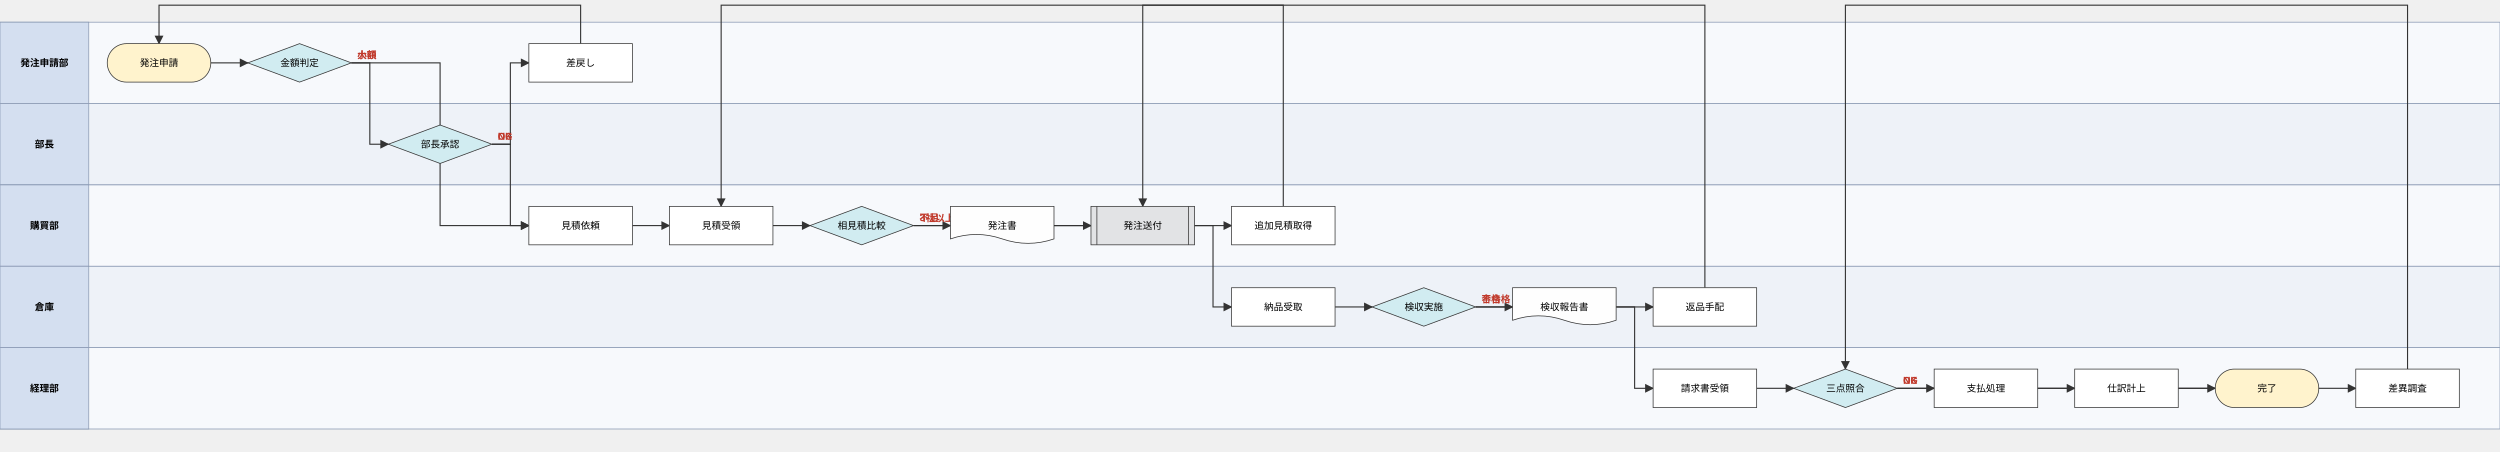
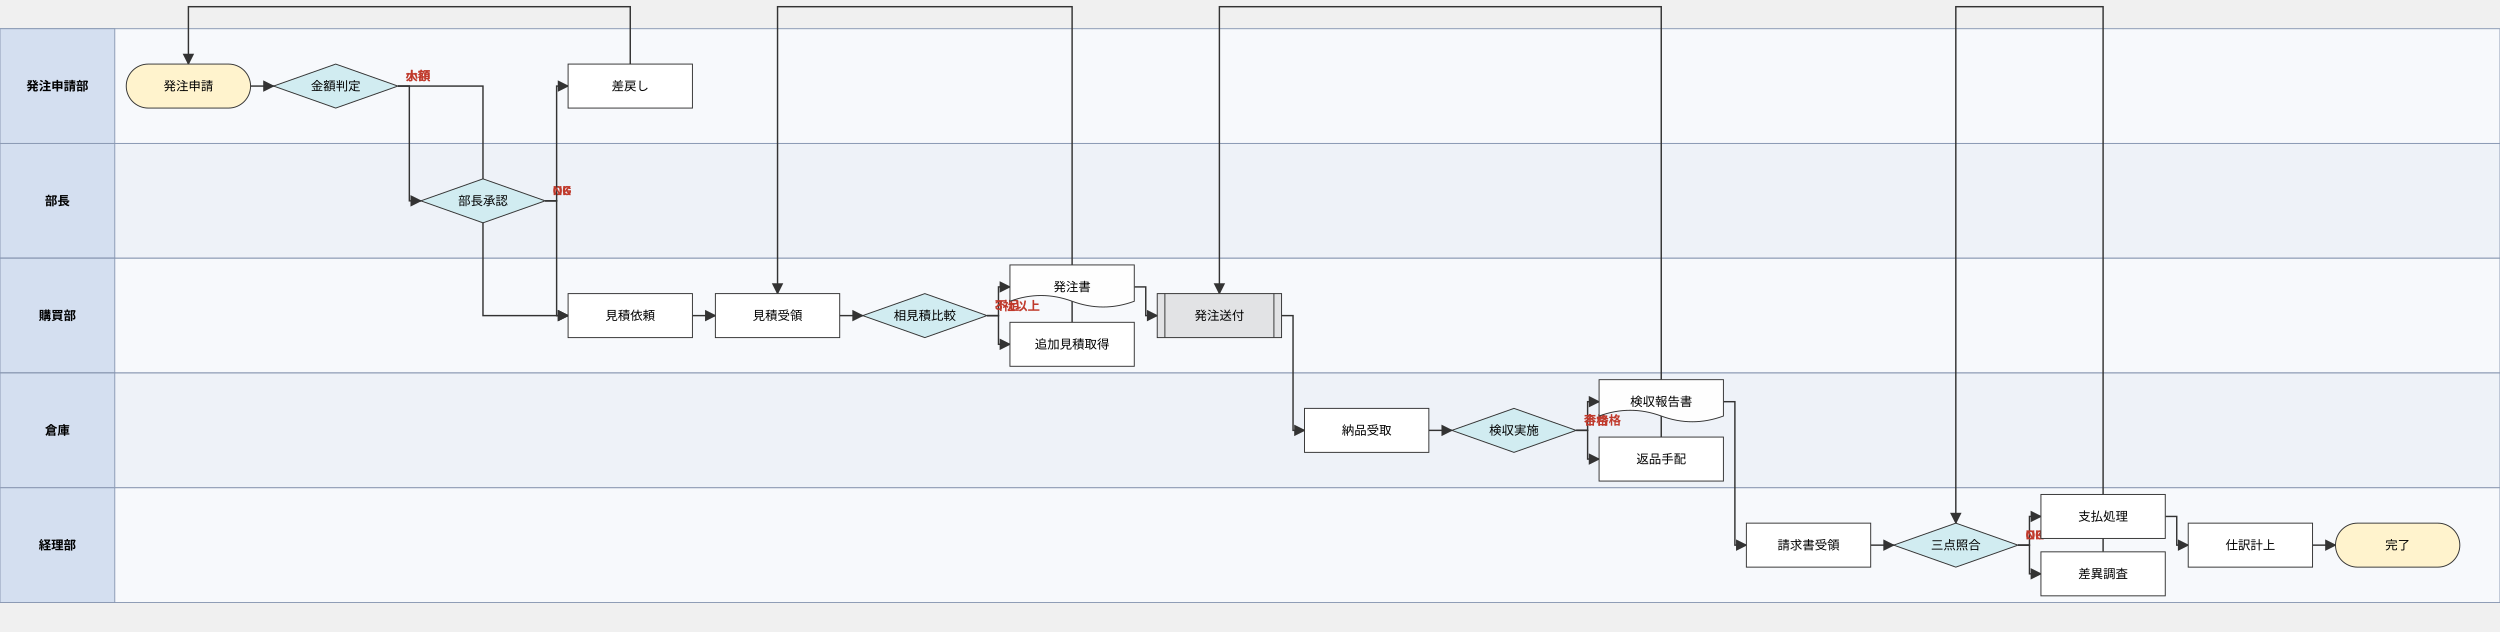
- <svg xmlns="http://www.w3.org/2000/svg" width="3380" height="610" viewBox="0 0 3380 610" font-family="-apple-system, Segoe UI, Meiryo, sans-serif" font-size="13">
+ <svg xmlns="http://www.w3.org/2000/svg" width="2614" height="660" viewBox="0 0 2614 660" font-family="-apple-system, Segoe UI, Meiryo, sans-serif" font-size="13">
  <defs>
    <marker id="arrow" viewBox="0 0 10 10" refX="9" refY="5" markerWidth="8" markerHeight="8" orient="auto-start-reverse">
      <path d="M0,0 L10,5 L0,10 z" fill="#333" />
    </marker>
  </defs>
-   <rect x="0" y="30" width="3380" height="110" fill="#f7f9fc" stroke="#8a99b3" />
-   <rect x="0" y="30" width="120" height="110" fill="#d4dff0" stroke="#8a99b3" />
-   <text x="60.0" y="85.0" text-anchor="middle" dominant-baseline="middle" font-weight="bold">発注申請部</text>
-   <rect x="0" y="140" width="3380" height="110" fill="#eef2f8" stroke="#8a99b3" />
-   <rect x="0" y="140" width="120" height="110" fill="#d4dff0" stroke="#8a99b3" />
-   <text x="60.0" y="195.0" text-anchor="middle" dominant-baseline="middle" font-weight="bold">部長</text>
-   <rect x="0" y="250" width="3380" height="110" fill="#f7f9fc" stroke="#8a99b3" />
-   <rect x="0" y="250" width="120" height="110" fill="#d4dff0" stroke="#8a99b3" />
-   <text x="60.0" y="305.0" text-anchor="middle" dominant-baseline="middle" font-weight="bold">購買部</text>
-   <rect x="0" y="360" width="3380" height="110" fill="#eef2f8" stroke="#8a99b3" />
-   <rect x="0" y="360" width="120" height="110" fill="#d4dff0" stroke="#8a99b3" />
-   <text x="60.0" y="415.0" text-anchor="middle" dominant-baseline="middle" font-weight="bold">倉庫</text>
-   <rect x="0" y="470" width="3380" height="110" fill="#f7f9fc" stroke="#8a99b3" />
-   <rect x="0" y="470" width="120" height="110" fill="#d4dff0" stroke="#8a99b3" />
-   <text x="60.0" y="525.0" text-anchor="middle" dominant-baseline="middle" font-weight="bold">経理部</text>
-   <path d="M285.0,85.0 L310.0,85.0 L310.0,85.0 L335.0,85.0" fill="none" stroke="#333" stroke-width="1.5" marker-end="url(#arrow)" />
-   <path d="M475.0,85.0 L595.0,85.0 L595.0,305.0 L715.0,305.0" fill="none" stroke="#333" stroke-width="1.5" marker-end="url(#arrow)" />
-   <text x="483.0" y="79.0" fill="#c0392b" font-weight="bold">小額</text>
-   <path d="M475.0,85.0 L500.0,85.0 L500.0,195.0 L525.0,195.0" fill="none" stroke="#333" stroke-width="1.5" marker-end="url(#arrow)" />
-   <text x="483.0" y="79.0" fill="#c0392b" font-weight="bold">大額</text>
-   <path d="M665.0,195.0 L690.0,195.0 L690.0,305.0 L715.0,305.0" fill="none" stroke="#333" stroke-width="1.5" marker-end="url(#arrow)" />
-   <text x="673.0" y="189.0" fill="#c0392b" font-weight="bold">OK</text>
-   <path d="M665.0,195.0 L690.0,195.0 L690.0,85.0 L715.0,85.0" fill="none" stroke="#333" stroke-width="1.5" marker-end="url(#arrow)" />
-   <text x="673.0" y="189.0" fill="#c0392b" font-weight="bold">NG</text>
-   <path d="M785.0,59.0 L785.0,7.0 L215.0,7.0 L215.0,59.0" fill="none" stroke="#333" stroke-width="1.5" marker-end="url(#arrow)" />
-   <path d="M855.0,305.0 L880.0,305.0 L880.0,305.0 L905.0,305.0" fill="none" stroke="#333" stroke-width="1.5" marker-end="url(#arrow)" />
-   <path d="M1045.0,305.0 L1070.0,305.0 L1070.0,305.0 L1095.0,305.0" fill="none" stroke="#333" stroke-width="1.5" marker-end="url(#arrow)" />
-   <path d="M1235.0,305.0 L1260.0,305.0 L1260.0,305.0 L1285.0,305.0" fill="none" stroke="#333" stroke-width="1.5" marker-end="url(#arrow)" />
-   <text x="1243.0" y="299.0" fill="#c0392b" font-weight="bold">3社以上</text>
-   <path d="M1235.0,305.0 L1450.0,305.0 L1450.0,305.0 L1665.0,305.0" fill="none" stroke="#333" stroke-width="1.5" marker-end="url(#arrow)" />
-   <text x="1243.0" y="299.0" fill="#c0392b" font-weight="bold">不足</text>
-   <path d="M1735.0,279.0 L1735.0,7.0 L975.0,7.0 L975.0,279.0" fill="none" stroke="#333" stroke-width="1.5" marker-end="url(#arrow)" />
-   <path d="M1425.0,305.0 L1450.0,305.0 L1450.0,305.0 L1475.0,305.0" fill="none" stroke="#333" stroke-width="1.5" marker-end="url(#arrow)" />
-   <path d="M1615.0,305.0 L1640.0,305.0 L1640.0,415.0 L1665.0,415.0" fill="none" stroke="#333" stroke-width="1.5" marker-end="url(#arrow)" />
-   <path d="M1805.0,415.0 L1830.0,415.0 L1830.0,415.0 L1855.0,415.0" fill="none" stroke="#333" stroke-width="1.5" marker-end="url(#arrow)" />
-   <path d="M1995.0,415.0 L2020.0,415.0 L2020.0,415.0 L2045.0,415.0" fill="none" stroke="#333" stroke-width="1.5" marker-end="url(#arrow)" />
-   <text x="2003.0" y="409.0" fill="#c0392b" font-weight="bold">合格</text>
-   <path d="M1995.0,415.0 L2115.0,415.0 L2115.0,415.0 L2235.0,415.0" fill="none" stroke="#333" stroke-width="1.5" marker-end="url(#arrow)" />
-   <text x="2003.0" y="409.0" fill="#c0392b" font-weight="bold">不合格</text>
-   <path d="M2305.0,389.0 L2305.0,7.0 L1545.0,7.0 L1545.0,279.0" fill="none" stroke="#333" stroke-width="1.5" marker-end="url(#arrow)" />
-   <path d="M2185.0,415.0 L2210.0,415.0 L2210.0,525.0 L2235.0,525.0" fill="none" stroke="#333" stroke-width="1.5" marker-end="url(#arrow)" />
-   <path d="M2375.0,525.0 L2400.0,525.0 L2400.0,525.0 L2425.0,525.0" fill="none" stroke="#333" stroke-width="1.5" marker-end="url(#arrow)" />
-   <path d="M2565.0,525.0 L2590.0,525.0 L2590.0,525.0 L2615.0,525.0" fill="none" stroke="#333" stroke-width="1.5" marker-end="url(#arrow)" />
-   <text x="2573.0" y="519.0" fill="#c0392b" font-weight="bold">OK</text>
-   <path d="M2565.0,525.0 L2875.0,525.0 L2875.0,525.0 L3185.0,525.0" fill="none" stroke="#333" stroke-width="1.5" marker-end="url(#arrow)" />
-   <text x="2573.0" y="519.0" fill="#c0392b" font-weight="bold">NG</text>
-   <path d="M3255.0,499.0 L3255.0,7.0 L2495.0,7.0 L2495.0,499.0" fill="none" stroke="#333" stroke-width="1.5" marker-end="url(#arrow)" />
-   <path d="M2755.0,525.0 L2780.0,525.0 L2780.0,525.0 L2805.0,525.0" fill="none" stroke="#333" stroke-width="1.5" marker-end="url(#arrow)" />
-   <path d="M2945.0,525.0 L2970.0,525.0 L2970.0,525.0 L2995.0,525.0" fill="none" stroke="#333" stroke-width="1.5" marker-end="url(#arrow)" />
-   <rect x="145.0" y="59.0" width="140" height="52" rx="26.0" ry="26.0" fill="#fff3cd" stroke="#333" />
-   <text x="215.0" y="85.0" text-anchor="middle" dominant-baseline="middle">発注申請</text>
-   <polygon points="405.0,59.0 475.0,85.0 405.0,111.0 335.0,85.0" fill="#d1ecf1" stroke="#333" />
-   <text x="405.0" y="85.0" text-anchor="middle" dominant-baseline="middle">金額判定</text>
-   <polygon points="595.0,169.0 665.0,195.0 595.0,221.0 525.0,195.0" fill="#d1ecf1" stroke="#333" />
-   <text x="595.0" y="195.0" text-anchor="middle" dominant-baseline="middle">部長承認</text>
-   <rect x="715.0" y="59.0" width="140" height="52" fill="#ffffff" stroke="#333" />
-   <text x="785.0" y="85.0" text-anchor="middle" dominant-baseline="middle">差戻し</text>
-   <rect x="715.0" y="279.0" width="140" height="52" fill="#ffffff" stroke="#333" />
-   <text x="785.0" y="305.0" text-anchor="middle" dominant-baseline="middle">見積依頼</text>
-   <rect x="905.0" y="279.0" width="140" height="52" fill="#ffffff" stroke="#333" />
-   <text x="975.0" y="305.0" text-anchor="middle" dominant-baseline="middle">見積受領</text>
-   <polygon points="1165.0,279.0 1235.0,305.0 1165.0,331.0 1095.0,305.0" fill="#d1ecf1" stroke="#333" />
-   <text x="1165.0" y="305.0" text-anchor="middle" dominant-baseline="middle">相見積比較</text>
-   <rect x="1665.0" y="279.0" width="140" height="52" fill="#ffffff" stroke="#333" />
-   <text x="1735.0" y="305.0" text-anchor="middle" dominant-baseline="middle">追加見積取得</text>
-   <path d="M1285.0,279.0 L1425.0,279.0 L1425.0,323.0 Q1390.0,335.0 1355.0,323.0 Q1320.0,311.0 1285.0,323.0 Z" fill="#fefefe" stroke="#333" />
-   <text x="1355.0" y="305.0" text-anchor="middle" dominant-baseline="middle">発注書</text>
-   <rect x="1475.0" y="279.0" width="140" height="52" fill="#e2e3e5" stroke="#333" />
-   <line x1="1483.0" y1="279.0" x2="1483.0" y2="331.0" stroke="#333" />
-   <line x1="1607.0" y1="279.0" x2="1607.0" y2="331.0" stroke="#333" />
-   <text x="1545.0" y="305.0" text-anchor="middle" dominant-baseline="middle">発注送付</text>
-   <rect x="1665.0" y="389.0" width="140" height="52" fill="#ffffff" stroke="#333" />
-   <text x="1735.0" y="415.0" text-anchor="middle" dominant-baseline="middle">納品受取</text>
-   <polygon points="1925.0,389.0 1995.0,415.0 1925.0,441.0 1855.0,415.0" fill="#d1ecf1" stroke="#333" />
-   <text x="1925.0" y="415.0" text-anchor="middle" dominant-baseline="middle">検収実施</text>
-   <rect x="2235.0" y="389.0" width="140" height="52" fill="#ffffff" stroke="#333" />
-   <text x="2305.0" y="415.0" text-anchor="middle" dominant-baseline="middle">返品手配</text>
-   <path d="M2045.0,389.0 L2185.0,389.0 L2185.0,433.0 Q2150.0,445.0 2115.0,433.0 Q2080.0,421.0 2045.0,433.0 Z" fill="#fefefe" stroke="#333" />
-   <text x="2115.0" y="415.0" text-anchor="middle" dominant-baseline="middle">検収報告書</text>
-   <rect x="2235.0" y="499.0" width="140" height="52" fill="#ffffff" stroke="#333" />
-   <text x="2305.0" y="525.0" text-anchor="middle" dominant-baseline="middle">請求書受領</text>
-   <polygon points="2495.0,499.0 2565.0,525.0 2495.0,551.0 2425.0,525.0" fill="#d1ecf1" stroke="#333" />
-   <text x="2495.0" y="525.0" text-anchor="middle" dominant-baseline="middle">三点照合</text>
-   <rect x="3185.0" y="499.0" width="140" height="52" fill="#ffffff" stroke="#333" />
-   <text x="3255.0" y="525.0" text-anchor="middle" dominant-baseline="middle">差異調査</text>
-   <rect x="2615.0" y="499.0" width="140" height="52" fill="#ffffff" stroke="#333" />
-   <text x="2685.0" y="525.0" text-anchor="middle" dominant-baseline="middle">支払処理</text>
-   <rect x="2805.0" y="499.0" width="140" height="52" fill="#ffffff" stroke="#333" />
-   <text x="2875.0" y="525.0" text-anchor="middle" dominant-baseline="middle">仕訳計上</text>
-   <rect x="2995.0" y="499.0" width="140" height="52" rx="26.0" ry="26.0" fill="#fff3cd" stroke="#333" />
-   <text x="3065.0" y="525.0" text-anchor="middle" dominant-baseline="middle">完了</text>
+   <rect x="0" y="30" width="2614" height="120" fill="#f7f9fc" stroke="#8a99b3" />
+   <rect x="0" y="30" width="120" height="120" fill="#d4dff0" stroke="#8a99b3" />
+   <text x="60.0" y="90.0" text-anchor="middle" dominant-baseline="middle" font-weight="bold">発注申請部</text>
+   <rect x="0" y="150" width="2614" height="120" fill="#eef2f8" stroke="#8a99b3" />
+   <rect x="0" y="150" width="120" height="120" fill="#d4dff0" stroke="#8a99b3" />
+   <text x="60.0" y="210.0" text-anchor="middle" dominant-baseline="middle" font-weight="bold">部長</text>
+   <rect x="0" y="270" width="2614" height="120" fill="#f7f9fc" stroke="#8a99b3" />
+   <rect x="0" y="270" width="120" height="120" fill="#d4dff0" stroke="#8a99b3" />
+   <text x="60.0" y="330.0" text-anchor="middle" dominant-baseline="middle" font-weight="bold">購買部</text>
+   <rect x="0" y="390" width="2614" height="120" fill="#eef2f8" stroke="#8a99b3" />
+   <rect x="0" y="390" width="120" height="120" fill="#d4dff0" stroke="#8a99b3" />
+   <text x="60.0" y="450.0" text-anchor="middle" dominant-baseline="middle" font-weight="bold">倉庫</text>
+   <rect x="0" y="510" width="2614" height="120" fill="#f7f9fc" stroke="#8a99b3" />
+   <rect x="0" y="510" width="120" height="120" fill="#d4dff0" stroke="#8a99b3" />
+   <text x="60.0" y="570.0" text-anchor="middle" dominant-baseline="middle" font-weight="bold">経理部</text>
+   <path d="M262,90 L274.0,90 L274.0,90 L286,90" fill="none" stroke="#333" stroke-width="1.5" marker-end="url(#arrow)" />
+   <path d="M416,90 L505.0,90 L505.0,330 L594,330" fill="none" stroke="#333" stroke-width="1.5" marker-end="url(#arrow)" />
+   <text x="424" y="84" fill="#c0392b" font-weight="bold">小額</text>
+   <path d="M416,90 L428.0,90 L428.0,210 L440,210" fill="none" stroke="#333" stroke-width="1.5" marker-end="url(#arrow)" />
+   <text x="424" y="84" fill="#c0392b" font-weight="bold">大額</text>
+   <path d="M570,210 L582.0,210 L582.0,330 L594,330" fill="none" stroke="#333" stroke-width="1.5" marker-end="url(#arrow)" />
+   <text x="578" y="204" fill="#c0392b" font-weight="bold">OK</text>
+   <path d="M570,210 L582.0,210 L582.0,90 L594,90" fill="none" stroke="#333" stroke-width="1.5" marker-end="url(#arrow)" />
+   <text x="578" y="204" fill="#c0392b" font-weight="bold">NG</text>
+   <path d="M659,67 L659,7.0 L197,7.0 L197,67" fill="none" stroke="#333" stroke-width="1.5" marker-end="url(#arrow)" />
+   <path d="M724,330 L736.0,330 L736.0,330 L748,330" fill="none" stroke="#333" stroke-width="1.5" marker-end="url(#arrow)" />
+   <path d="M878,330 L890.0,330 L890.0,330 L902,330" fill="none" stroke="#333" stroke-width="1.5" marker-end="url(#arrow)" />
+   <path d="M1032,330 L1044.0,330 L1044.0,300 L1056,300" fill="none" stroke="#333" stroke-width="1.5" marker-end="url(#arrow)" />
+   <text x="1040" y="324" fill="#c0392b" font-weight="bold">3社以上</text>
+   <path d="M1032,330 L1044.0,330 L1044.0,360 L1056,360" fill="none" stroke="#333" stroke-width="1.5" marker-end="url(#arrow)" />
+   <text x="1040" y="324" fill="#c0392b" font-weight="bold">不足</text>
+   <path d="M1121,337 L1121,7.0 L813,7.0 L813,307" fill="none" stroke="#333" stroke-width="1.5" marker-end="url(#arrow)" />
+   <path d="M1186,300 L1198.0,300 L1198.0,330 L1210,330" fill="none" stroke="#333" stroke-width="1.5" marker-end="url(#arrow)" />
+   <path d="M1340,330 L1352.0,330 L1352.0,450 L1364,450" fill="none" stroke="#333" stroke-width="1.5" marker-end="url(#arrow)" />
+   <path d="M1494,450 L1506.0,450 L1506.0,450 L1518,450" fill="none" stroke="#333" stroke-width="1.5" marker-end="url(#arrow)" />
+   <path d="M1648,450 L1660.0,450 L1660.0,420 L1672,420" fill="none" stroke="#333" stroke-width="1.5" marker-end="url(#arrow)" />
+   <text x="1656" y="444" fill="#c0392b" font-weight="bold">合格</text>
+   <path d="M1648,450 L1660.0,450 L1660.0,480 L1672,480" fill="none" stroke="#333" stroke-width="1.5" marker-end="url(#arrow)" />
+   <text x="1656" y="444" fill="#c0392b" font-weight="bold">不合格</text>
+   <path d="M1737,457 L1737,7.0 L1275,7.0 L1275,307" fill="none" stroke="#333" stroke-width="1.5" marker-end="url(#arrow)" />
+   <path d="M1802,420 L1814.0,420 L1814.0,570 L1826,570" fill="none" stroke="#333" stroke-width="1.5" marker-end="url(#arrow)" />
+   <path d="M1956,570 L1968.0,570 L1968.0,570 L1980,570" fill="none" stroke="#333" stroke-width="1.5" marker-end="url(#arrow)" />
+   <path d="M2110,570 L2122.0,570 L2122.0,540 L2134,540" fill="none" stroke="#333" stroke-width="1.5" marker-end="url(#arrow)" />
+   <text x="2118" y="564" fill="#c0392b" font-weight="bold">OK</text>
+   <path d="M2110,570 L2122.0,570 L2122.0,600 L2134,600" fill="none" stroke="#333" stroke-width="1.5" marker-end="url(#arrow)" />
+   <text x="2118" y="564" fill="#c0392b" font-weight="bold">NG</text>
+   <path d="M2199,577 L2199,7.0 L2045,7.0 L2045,547" fill="none" stroke="#333" stroke-width="1.5" marker-end="url(#arrow)" />
+   <path d="M2264,540 L2276.0,540 L2276.0,570 L2288,570" fill="none" stroke="#333" stroke-width="1.5" marker-end="url(#arrow)" />
+   <path d="M2418,570 L2430.0,570 L2430.0,570 L2442,570" fill="none" stroke="#333" stroke-width="1.5" marker-end="url(#arrow)" />
+   <rect x="132.0" y="67.0" width="130" height="46" rx="23.0" ry="23.0" fill="#fff3cd" stroke="#333" />
+   <text x="197" y="90" text-anchor="middle" dominant-baseline="middle">発注申請</text>
+   <polygon points="351,67.0 416.0,90 351,113.0 286.0,90" fill="#d1ecf1" stroke="#333" />
+   <text x="351" y="90" text-anchor="middle" dominant-baseline="middle">金額判定</text>
+   <polygon points="505,187.0 570.0,210 505,233.0 440.0,210" fill="#d1ecf1" stroke="#333" />
+   <text x="505" y="210" text-anchor="middle" dominant-baseline="middle">部長承認</text>
+   <rect x="594.0" y="67.0" width="130" height="46" fill="#ffffff" stroke="#333" />
+   <text x="659" y="90" text-anchor="middle" dominant-baseline="middle">差戻し</text>
+   <rect x="594.0" y="307.0" width="130" height="46" fill="#ffffff" stroke="#333" />
+   <text x="659" y="330" text-anchor="middle" dominant-baseline="middle">見積依頼</text>
+   <rect x="748.0" y="307.0" width="130" height="46" fill="#ffffff" stroke="#333" />
+   <text x="813" y="330" text-anchor="middle" dominant-baseline="middle">見積受領</text>
+   <polygon points="967,307.0 1032.0,330 967,353.0 902.0,330" fill="#d1ecf1" stroke="#333" />
+   <text x="967" y="330" text-anchor="middle" dominant-baseline="middle">相見積比較</text>
+   <rect x="1056.0" y="337.0" width="130" height="46" fill="#ffffff" stroke="#333" />
+   <text x="1121" y="360" text-anchor="middle" dominant-baseline="middle">追加見積取得</text>
+   <path d="M1056.0,277.0 L1186.0,277.0 L1186.0,315.0 Q1153.5,327.0 1121.0,315.0 Q1088.5,303.0 1056.0,315.0 Z" fill="#fefefe" stroke="#333" />
+   <text x="1121" y="300" text-anchor="middle" dominant-baseline="middle">発注書</text>
+   <rect x="1210.0" y="307.0" width="130" height="46" fill="#e2e3e5" stroke="#333" />
+   <line x1="1218.0" y1="307.0" x2="1218.0" y2="353.0" stroke="#333" />
+   <line x1="1332.0" y1="307.0" x2="1332.0" y2="353.0" stroke="#333" />
+   <text x="1275" y="330" text-anchor="middle" dominant-baseline="middle">発注送付</text>
+   <rect x="1364.0" y="427.0" width="130" height="46" fill="#ffffff" stroke="#333" />
+   <text x="1429" y="450" text-anchor="middle" dominant-baseline="middle">納品受取</text>
+   <polygon points="1583,427.0 1648.0,450 1583,473.0 1518.0,450" fill="#d1ecf1" stroke="#333" />
+   <text x="1583" y="450" text-anchor="middle" dominant-baseline="middle">検収実施</text>
+   <rect x="1672.0" y="457.0" width="130" height="46" fill="#ffffff" stroke="#333" />
+   <text x="1737" y="480" text-anchor="middle" dominant-baseline="middle">返品手配</text>
+   <path d="M1672.0,397.0 L1802.0,397.0 L1802.0,435.0 Q1769.5,447.0 1737.0,435.0 Q1704.5,423.0 1672.0,435.0 Z" fill="#fefefe" stroke="#333" />
+   <text x="1737" y="420" text-anchor="middle" dominant-baseline="middle">検収報告書</text>
+   <rect x="1826.0" y="547.0" width="130" height="46" fill="#ffffff" stroke="#333" />
+   <text x="1891" y="570" text-anchor="middle" dominant-baseline="middle">請求書受領</text>
+   <polygon points="2045,547.0 2110.0,570 2045,593.0 1980.0,570" fill="#d1ecf1" stroke="#333" />
+   <text x="2045" y="570" text-anchor="middle" dominant-baseline="middle">三点照合</text>
+   <rect x="2134.0" y="577.0" width="130" height="46" fill="#ffffff" stroke="#333" />
+   <text x="2199" y="600" text-anchor="middle" dominant-baseline="middle">差異調査</text>
+   <rect x="2134.0" y="517.0" width="130" height="46" fill="#ffffff" stroke="#333" />
+   <text x="2199" y="540" text-anchor="middle" dominant-baseline="middle">支払処理</text>
+   <rect x="2288.0" y="547.0" width="130" height="46" fill="#ffffff" stroke="#333" />
+   <text x="2353" y="570" text-anchor="middle" dominant-baseline="middle">仕訳計上</text>
+   <rect x="2442.0" y="547.0" width="130" height="46" rx="23.0" ry="23.0" fill="#fff3cd" stroke="#333" />
+   <text x="2507" y="570" text-anchor="middle" dominant-baseline="middle">完了</text>
</svg>
